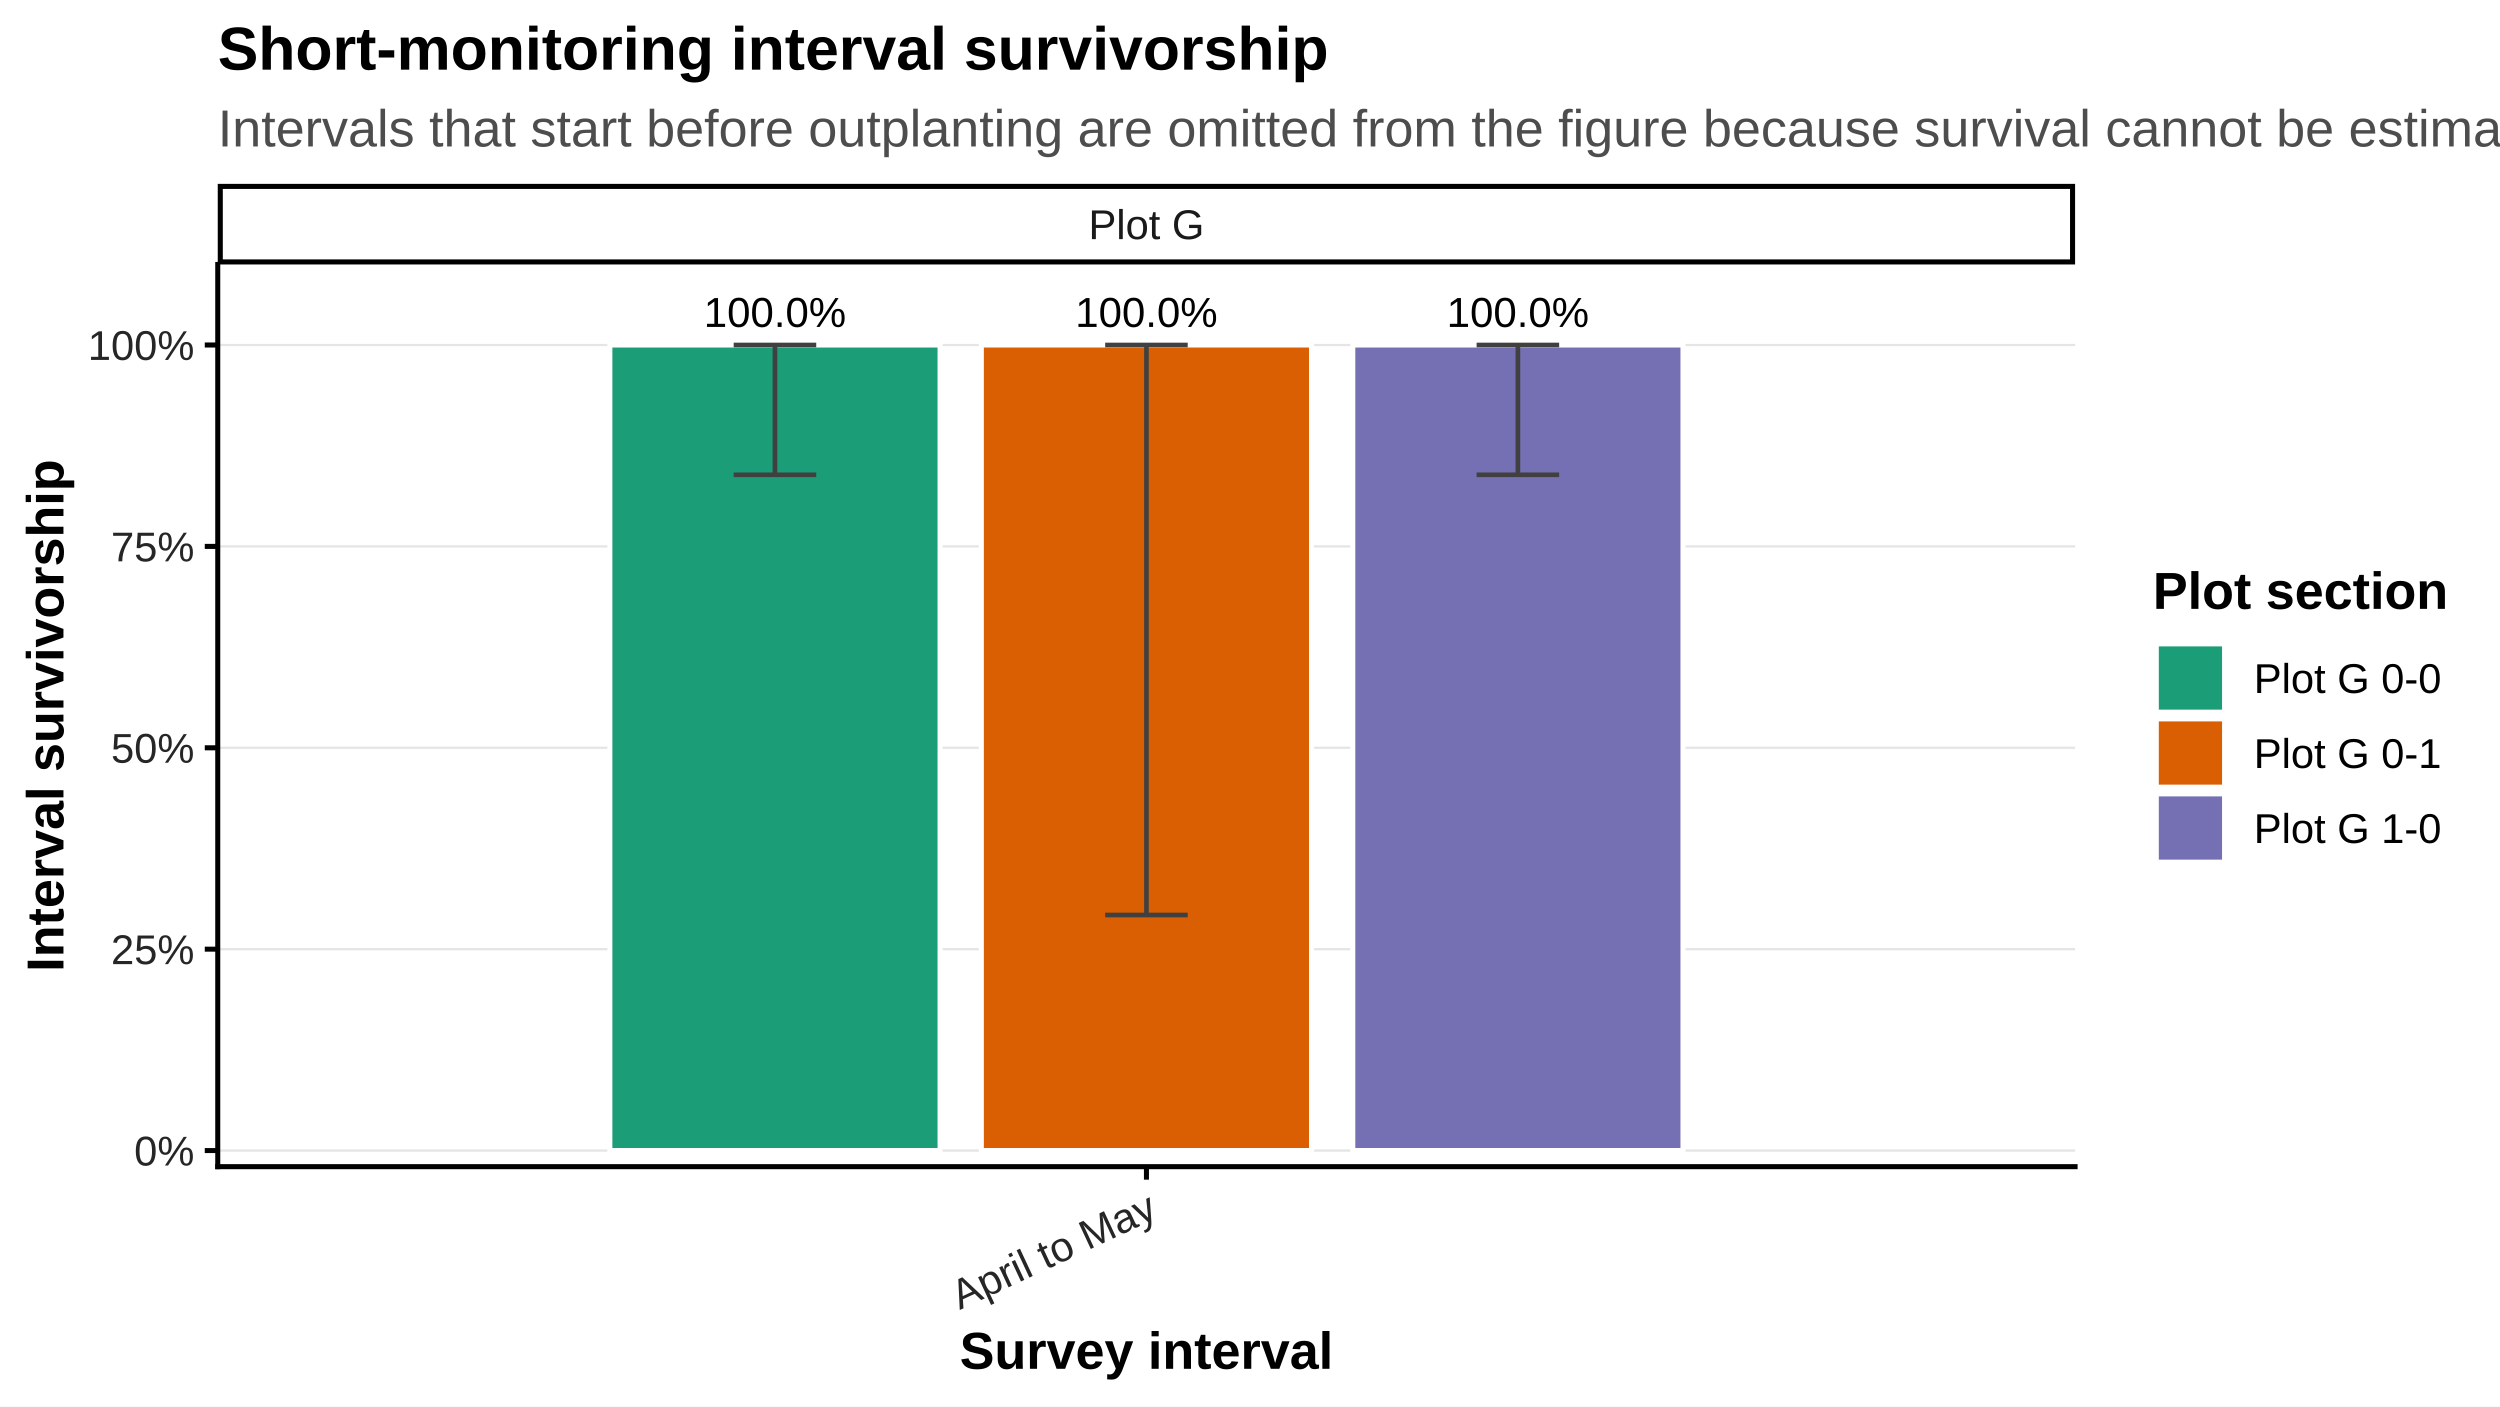
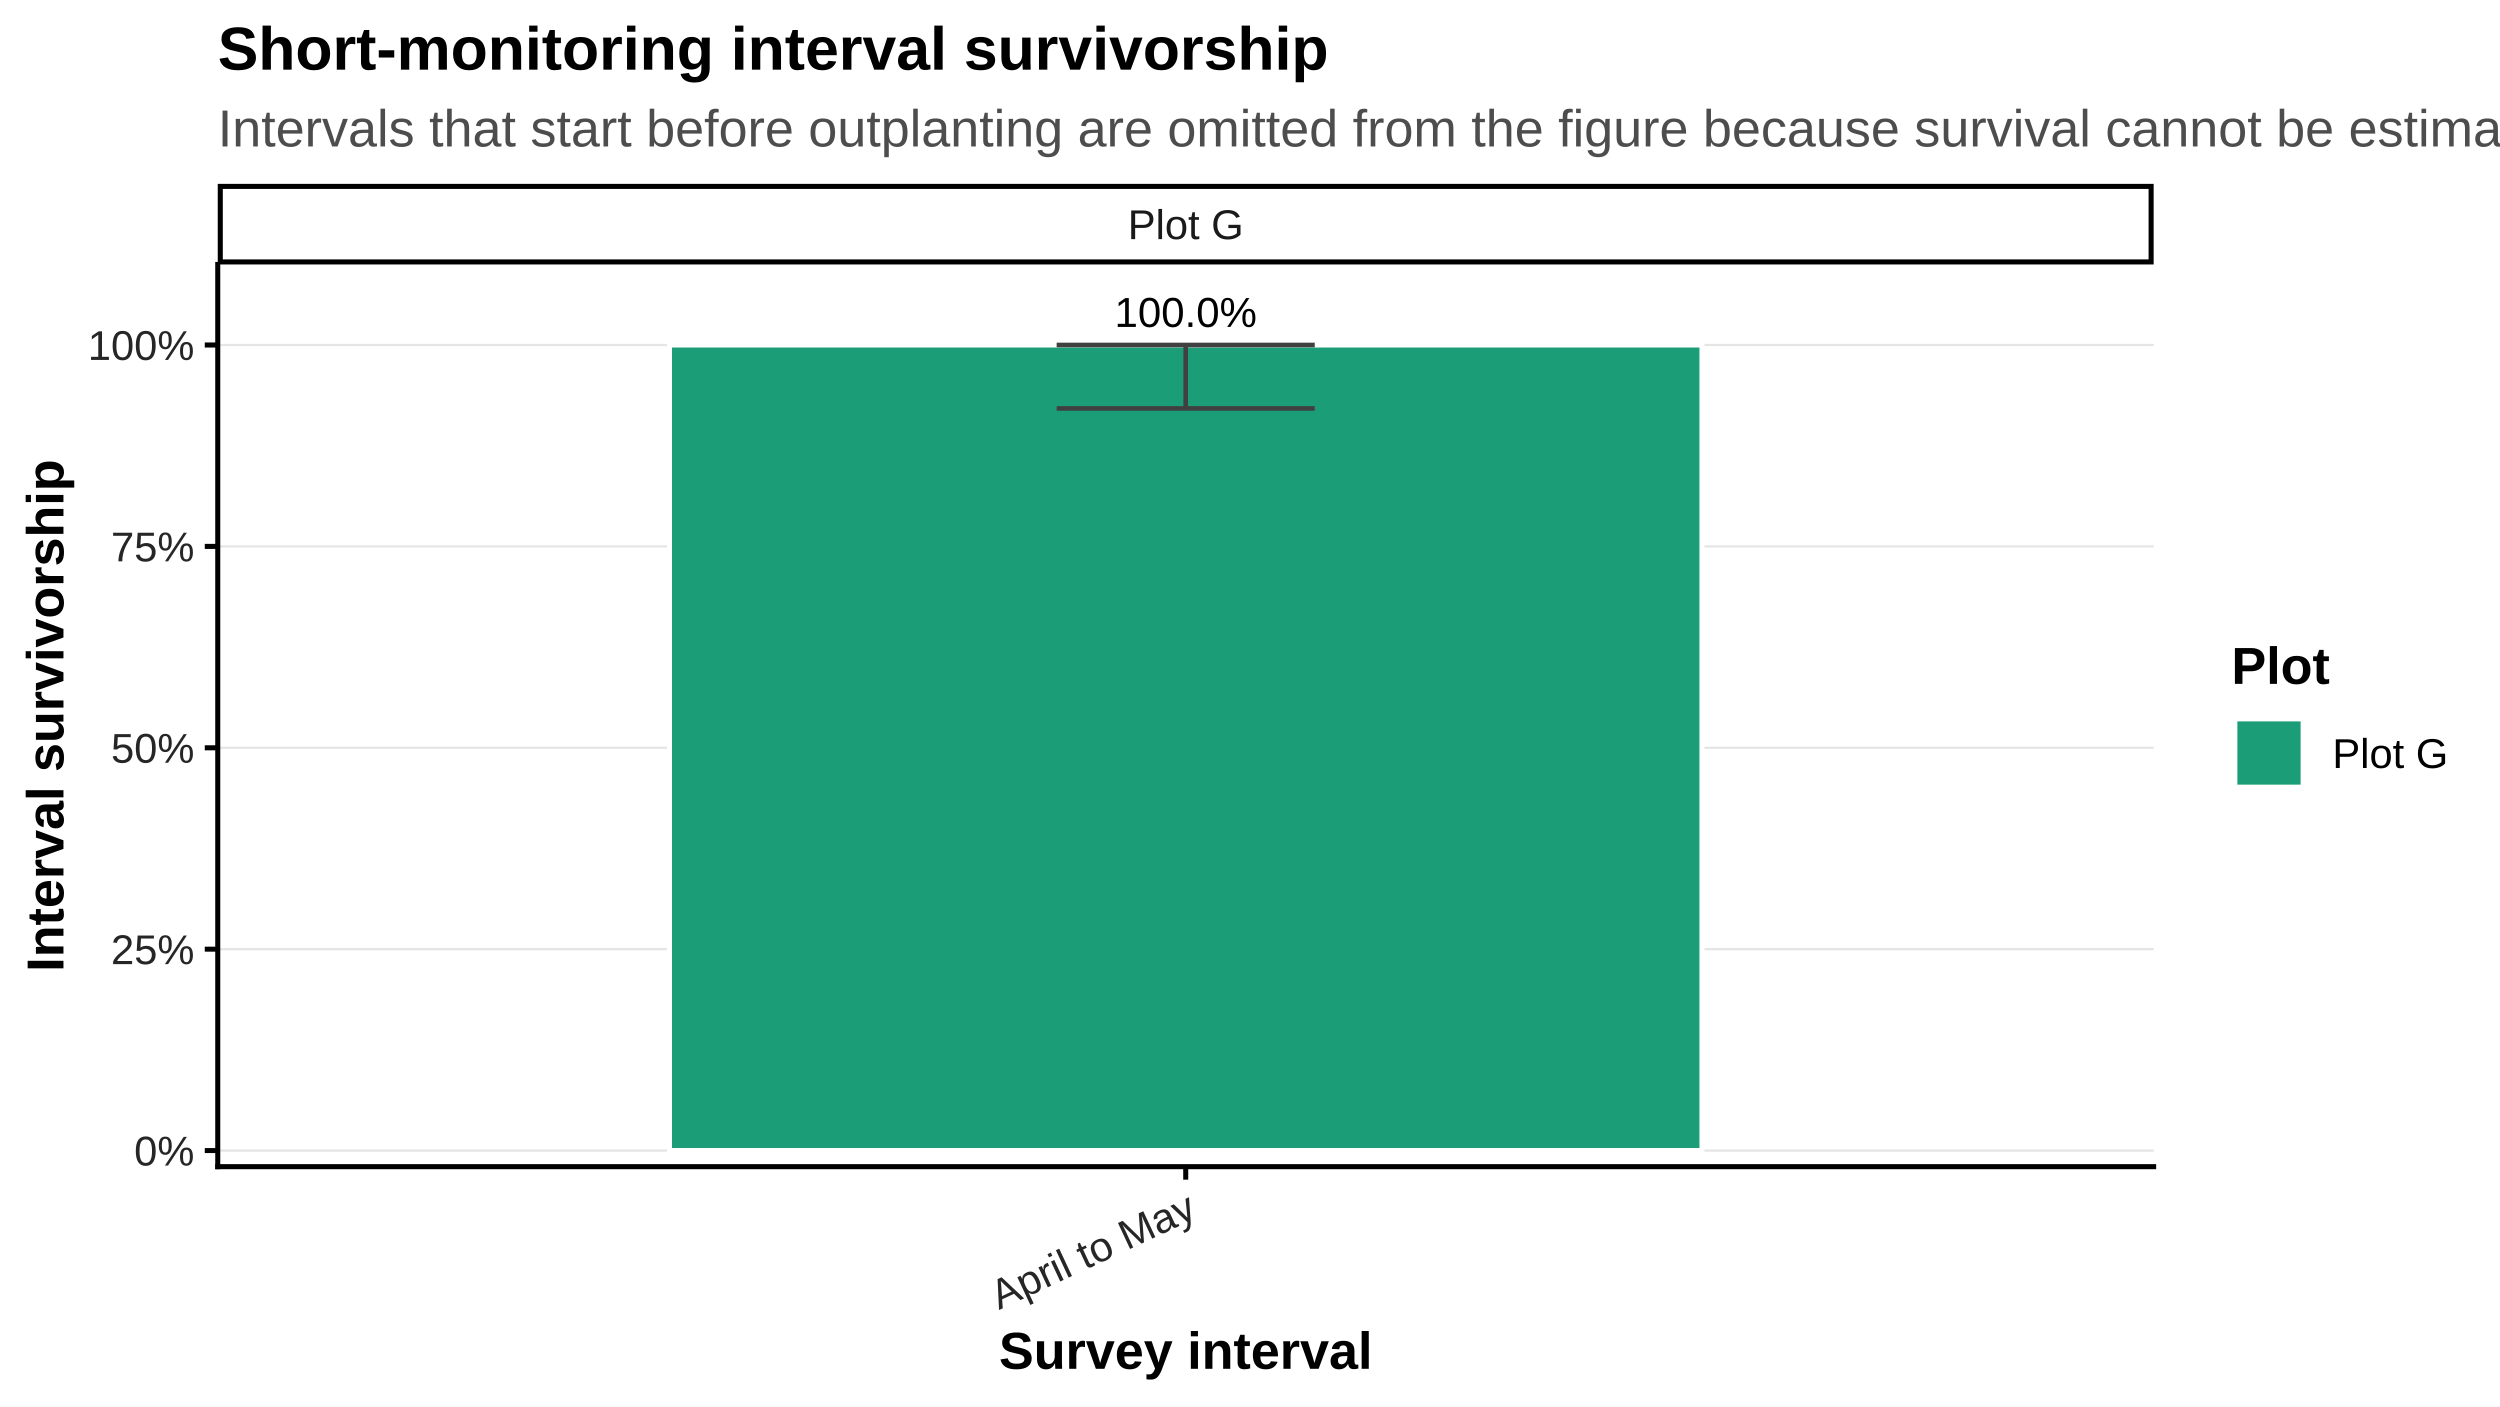
<svg xmlns="http://www.w3.org/2000/svg" class="svglite" width="576.00pt" height="324.00pt" viewBox="0 0 576.00 324.00">
  <defs>
    <style type="text/css">
    .svglite line, .svglite polyline, .svglite polygon, .svglite path, .svglite rect, .svglite circle {
      fill: none;
      stroke: #000000;
      stroke-linecap: round;
      stroke-linejoin: round;
      stroke-miterlimit: 10.00;
    }
    .svglite text {
      white-space: pre;
    }
  </style>
  </defs>
  <rect width="100%" height="100%" style="stroke: none; fill: #FFFFFF;" />
  <defs>
    <clipPath id="cpMC4wMHw1NzYuMDB8MC4wMHwzMjQuMDA=">
      <rect x="0.00" y="0.00" width="576.00" height="324.00" />
    </clipPath>
  </defs>
  <g clip-path="url(#cpMC4wMHw1NzYuMDB8MC4wMHwzMjQuMDA=)">
    <rect x="-0" y="0.00" width="576.00" height="324.00" style="stroke-width: 1.16; stroke: #FFFFFF; fill: #FFFFFF;" />
  </g>
  <defs>
-     <clipPath id="cpNTAuMTd8NDc4LjEwfDYwLjkzfDI2OC44MA==">
-       <rect x="50.17" y="60.93" width="427.93" height="207.86" />
+     <clipPath id="cpNTAuMTd8NDk2LjIwfDYwLjkzfDI2OC44MA==">
+       <rect x="50.17" y="60.93" width="446.03" height="207.86" />
    </clipPath>
  </defs>
-   <g clip-path="url(#cpNTAuMTd8NDc4LjEwfDYwLjkzfDI2OC44MA==)">
-     <rect x="50.17" y="60.93" width="427.93" height="207.86" style="stroke-width: 1.16; stroke: none; fill: #FFFFFF;" />
-     <polyline points="50.17,265.09 478.10,265.09 " style="stroke-width: 0.53; stroke: #E5E5E5; stroke-linecap: butt;" />
-     <polyline points="50.17,218.69 478.10,218.69 " style="stroke-width: 0.53; stroke: #E5E5E5; stroke-linecap: butt;" />
-     <polyline points="50.17,172.29 478.10,172.29 " style="stroke-width: 0.53; stroke: #E5E5E5; stroke-linecap: butt;" />
-     <polyline points="50.17,125.89 478.10,125.89 " style="stroke-width: 0.53; stroke: #E5E5E5; stroke-linecap: butt;" />
-     <polyline points="50.17,79.49 478.10,79.49 " style="stroke-width: 0.53; stroke: #E5E5E5; stroke-linecap: butt;" />
-     <rect x="140.51" y="79.49" width="76.08" height="185.59" style="stroke-width: 1.16; stroke: #FFFFFF; stroke-linecap: butt; stroke-linejoin: miter; fill: #1B9E77;" />
-     <rect x="226.10" y="79.49" width="76.08" height="185.59" style="stroke-width: 1.16; stroke: #FFFFFF; stroke-linecap: butt; stroke-linejoin: miter; fill: #D95F02;" />
-     <rect x="311.68" y="79.49" width="76.08" height="185.59" style="stroke-width: 1.16; stroke: #FFFFFF; stroke-linecap: butt; stroke-linejoin: miter; fill: #7570B3;" />
-     <polyline points="169.04,79.49 188.06,79.49 " style="stroke-width: 1.07; stroke: #404040; stroke-linecap: butt;" />
-     <polyline points="178.55,79.49 178.55,109.39 " style="stroke-width: 1.07; stroke: #404040; stroke-linecap: butt;" />
-     <polyline points="169.04,109.39 188.06,109.39 " style="stroke-width: 1.07; stroke: #404040; stroke-linecap: butt;" />
-     <polyline points="254.63,79.49 273.65,79.49 " style="stroke-width: 1.07; stroke: #404040; stroke-linecap: butt;" />
-     <polyline points="264.14,79.49 264.14,210.82 " style="stroke-width: 1.07; stroke: #404040; stroke-linecap: butt;" />
-     <polyline points="254.63,210.82 273.65,210.82 " style="stroke-width: 1.07; stroke: #404040; stroke-linecap: butt;" />
-     <polyline points="340.21,79.49 359.23,79.49 " style="stroke-width: 1.07; stroke: #404040; stroke-linecap: butt;" />
-     <polyline points="349.72,79.49 349.72,109.39 " style="stroke-width: 1.07; stroke: #404040; stroke-linecap: butt;" />
-     <polyline points="340.21,109.39 359.23,109.39 " style="stroke-width: 1.07; stroke: #404040; stroke-linecap: butt;" />
-     <text x="178.55" y="75.33" text-anchor="middle" style="font-size: 9.67px; font-family: &quot;Arial&quot;;" textLength="32.80px" lengthAdjust="spacingAndGlyphs">100.0%</text>
-     <text x="264.14" y="75.33" text-anchor="middle" style="font-size: 9.67px; font-family: &quot;Arial&quot;;" textLength="32.80px" lengthAdjust="spacingAndGlyphs">100.0%</text>
-     <text x="349.72" y="75.33" text-anchor="middle" style="font-size: 9.67px; font-family: &quot;Arial&quot;;" textLength="32.80px" lengthAdjust="spacingAndGlyphs">100.0%</text>
+   <g clip-path="url(#cpNTAuMTd8NDk2LjIwfDYwLjkzfDI2OC44MA==)">
+     <rect x="50.17" y="60.93" width="446.03" height="207.86" style="stroke-width: 1.16; stroke: none; fill: #FFFFFF;" />
+     <polyline points="50.17,265.09 496.20,265.09 " style="stroke-width: 0.53; stroke: #E5E5E5; stroke-linecap: butt;" />
+     <polyline points="50.17,218.69 496.20,218.69 " style="stroke-width: 0.53; stroke: #E5E5E5; stroke-linecap: butt;" />
+     <polyline points="50.17,172.29 496.20,172.29 " style="stroke-width: 0.53; stroke: #E5E5E5; stroke-linecap: butt;" />
+     <polyline points="50.17,125.89 496.20,125.89 " style="stroke-width: 0.53; stroke: #E5E5E5; stroke-linecap: butt;" />
+     <polyline points="50.17,79.49 496.20,79.49 " style="stroke-width: 0.53; stroke: #E5E5E5; stroke-linecap: butt;" />
+     <rect x="154.25" y="79.49" width="237.88" height="185.59" style="stroke-width: 1.16; stroke: #FFFFFF; stroke-linecap: butt; stroke-linejoin: miter; fill: #1B9E77;" />
+     <polyline points="243.45,79.49 302.92,79.49 " style="stroke-width: 1.07; stroke: #404040; stroke-linecap: butt;" />
+     <polyline points="273.19,79.49 273.19,94.10 " style="stroke-width: 1.07; stroke: #404040; stroke-linecap: butt;" />
+     <polyline points="243.45,94.10 302.92,94.10 " style="stroke-width: 1.07; stroke: #404040; stroke-linecap: butt;" />
+     <text x="273.19" y="75.33" text-anchor="middle" style="font-size: 9.67px; font-family: &quot;Arial&quot;;" textLength="32.80px" lengthAdjust="spacingAndGlyphs">100.0%</text>
  </g>
  <g clip-path="url(#cpMC4wMHw1NzYuMDB8MC4wMHwzMjQuMDA=)">
</g>
  <defs>
-     <clipPath id="cpNTAuMTd8NDc4LjEwfDQyLjM2fDYwLjkz">
-       <rect x="50.17" y="42.36" width="427.93" height="18.57" />
+     <clipPath id="cpNTAuMTd8NDk2LjIwfDQyLjM2fDYwLjkz">
+       <rect x="50.17" y="42.36" width="446.03" height="18.57" />
    </clipPath>
  </defs>
-   <g clip-path="url(#cpNTAuMTd8NDc4LjEwfDQyLjM2fDYwLjkz)">
-     <rect x="50.17" y="42.36" width="427.93" height="18.57" style="stroke-width: 2.33; fill: #FFFFFF;" />
-     <text x="264.14" y="55.09" text-anchor="middle" style="font-size: 9.60px;fill: #1A1A1A; font-family: &quot;Arial&quot;;" textLength="26.65px" lengthAdjust="spacingAndGlyphs">Plot G</text>
+   <g clip-path="url(#cpNTAuMTd8NDk2LjIwfDQyLjM2fDYwLjkz)">
+     <rect x="50.17" y="42.36" width="446.03" height="18.57" style="stroke-width: 2.33; fill: #FFFFFF;" />
+     <text x="273.19" y="55.09" text-anchor="middle" style="font-size: 9.60px;fill: #1A1A1A; font-family: &quot;Arial&quot;;" textLength="26.65px" lengthAdjust="spacingAndGlyphs">Plot G</text>
  </g>
  <g clip-path="url(#cpMC4wMHw1NzYuMDB8MC4wMHwzMjQuMDA=)">
-     <polyline points="50.17,268.80 478.10,268.80 " style="stroke-width: 1.16; stroke-linecap: square;" />
-     <polyline points="264.14,271.79 264.14,268.80 " style="stroke-width: 1.16; stroke-linecap: butt;" />
-     <text transform="translate(267.05,280.42) rotate(-25)" text-anchor="end" style="font-size: 9.60px;fill: #262626; font-family: &quot;Arial&quot;;" textLength="50.64px" lengthAdjust="spacingAndGlyphs">April to May</text>
+     <polyline points="50.17,268.80 496.20,268.80 " style="stroke-width: 1.16; stroke-linecap: square;" />
+     <polyline points="273.19,271.79 273.19,268.80 " style="stroke-width: 1.16; stroke-linecap: butt;" />
+     <text transform="translate(276.10,280.42) rotate(-25)" text-anchor="end" style="font-size: 9.60px;fill: #262626; font-family: &quot;Arial&quot;;" textLength="50.64px" lengthAdjust="spacingAndGlyphs">April to May</text>
    <polyline points="50.17,268.80 50.17,60.93 " style="stroke-width: 1.16; stroke-linecap: square;" />
    <text x="44.79" y="268.53" text-anchor="end" style="font-size: 9.60px;fill: #262626; font-family: &quot;Arial&quot;;" textLength="13.87px" lengthAdjust="spacingAndGlyphs">0%</text>
    <text x="44.79" y="222.13" text-anchor="end" style="font-size: 9.60px;fill: #262626; font-family: &quot;Arial&quot;;" textLength="19.20px" lengthAdjust="spacingAndGlyphs">25%</text>
    <text x="44.79" y="175.73" text-anchor="end" style="font-size: 9.60px;fill: #262626; font-family: &quot;Arial&quot;;" textLength="19.20px" lengthAdjust="spacingAndGlyphs">50%</text>
    <text x="44.79" y="129.33" text-anchor="end" style="font-size: 9.60px;fill: #262626; font-family: &quot;Arial&quot;;" textLength="19.20px" lengthAdjust="spacingAndGlyphs">75%</text>
    <text x="44.79" y="82.93" text-anchor="end" style="font-size: 9.60px;fill: #262626; font-family: &quot;Arial&quot;;" textLength="24.54px" lengthAdjust="spacingAndGlyphs">100%</text>
    <polyline points="47.18,265.09 50.17,265.09 " style="stroke-width: 1.16; stroke-linecap: butt;" />
    <polyline points="47.18,218.69 50.17,218.69 " style="stroke-width: 1.16; stroke-linecap: butt;" />
    <polyline points="47.18,172.29 50.17,172.29 " style="stroke-width: 1.16; stroke-linecap: butt;" />
    <polyline points="47.18,125.89 50.17,125.89 " style="stroke-width: 1.16; stroke-linecap: butt;" />
    <polyline points="47.18,79.49 50.17,79.49 " style="stroke-width: 1.16; stroke-linecap: butt;" />
-     <text x="264.14" y="315.37" text-anchor="middle" style="font-size: 12.00px; font-weight: bold; font-family: &quot;Arial&quot;;" textLength="86.05px" lengthAdjust="spacingAndGlyphs">Survey interval</text>
+     <text x="273.19" y="315.37" text-anchor="middle" style="font-size: 12.00px; font-weight: bold; font-family: &quot;Arial&quot;;" textLength="86.05px" lengthAdjust="spacingAndGlyphs">Survey interval</text>
    <text transform="translate(14.62,164.87) rotate(-90)" text-anchor="middle" style="font-size: 12.00px; font-weight: bold; font-family: &quot;Arial&quot;;" textLength="118.05px" lengthAdjust="spacingAndGlyphs">Interval survivorship</text>
-     <rect x="490.06" y="124.33" width="79.97" height="81.06" style="stroke-width: 1.16; stroke: none; fill: #FFFFFF;" />
-     <text x="496.03" y="140.28" style="font-size: 12.00px; font-weight: bold; font-family: &quot;Arial&quot;;" textLength="68.01px" lengthAdjust="spacingAndGlyphs">Plot section</text>
-     <rect x="496.03" y="147.58" width="17.28" height="17.28" style="stroke-width: 1.16; stroke: none; fill: #FFFFFF;" />
-     <rect x="496.81" y="148.35" width="15.73" height="15.73" style="stroke-width: 1.16; stroke: #FFFFFF; stroke-linecap: butt; stroke-linejoin: miter; fill: #1B9E77;" />
-     <rect x="496.03" y="164.86" width="17.28" height="17.28" style="stroke-width: 1.16; stroke: none; fill: #FFFFFF;" />
-     <rect x="496.81" y="165.63" width="15.73" height="15.73" style="stroke-width: 1.16; stroke: #FFFFFF; stroke-linecap: butt; stroke-linejoin: miter; fill: #D95F02;" />
-     <rect x="496.03" y="182.14" width="17.28" height="17.28" style="stroke-width: 1.16; stroke: none; fill: #FFFFFF;" />
-     <rect x="496.81" y="182.91" width="15.73" height="15.73" style="stroke-width: 1.16; stroke: #FFFFFF; stroke-linecap: butt; stroke-linejoin: miter; fill: #7570B3;" />
-     <text x="519.29" y="159.66" style="font-size: 9.60px; font-family: &quot;Arial&quot;;" textLength="43.19px" lengthAdjust="spacingAndGlyphs">Plot G 0-0</text>
-     <text x="519.29" y="176.94" style="font-size: 9.60px; font-family: &quot;Arial&quot;;" textLength="43.19px" lengthAdjust="spacingAndGlyphs">Plot G 0-1</text>
-     <text x="519.29" y="194.22" style="font-size: 9.60px; font-family: &quot;Arial&quot;;" textLength="43.19px" lengthAdjust="spacingAndGlyphs">Plot G 1-0</text>
+     <rect x="508.16" y="141.61" width="61.87" height="46.50" style="stroke-width: 1.16; stroke: none; fill: #FFFFFF;" />
+     <text x="514.13" y="157.56" style="font-size: 12.00px; font-weight: bold; font-family: &quot;Arial&quot;;" textLength="22.67px" lengthAdjust="spacingAndGlyphs">Plot</text>
+     <rect x="514.13" y="164.86" width="17.28" height="17.28" style="stroke-width: 1.16; stroke: none; fill: #FFFFFF;" />
+     <rect x="514.91" y="165.63" width="15.73" height="15.73" style="stroke-width: 1.16; stroke: #FFFFFF; stroke-linecap: butt; stroke-linejoin: miter; fill: #1B9E77;" />
+     <text x="537.39" y="176.94" style="font-size: 9.60px; font-family: &quot;Arial&quot;;" textLength="26.65px" lengthAdjust="spacingAndGlyphs">Plot G</text>
    <text x="50.17" y="33.74" style="font-size: 12.00px;fill: #4D4D4D; font-family: &quot;Arial&quot;;" textLength="631.98px" lengthAdjust="spacingAndGlyphs">Intervals that start before outplanting are omitted from the figure because survival cannot be estimated when start n = 0</text>
    <text x="50.17" y="16.05" style="font-size: 14.00px; font-weight: bold; font-family: &quot;Arial&quot;;" textLength="255.82px" lengthAdjust="spacingAndGlyphs">Short-monitoring interval survivorship</text>
  </g>
</svg>
